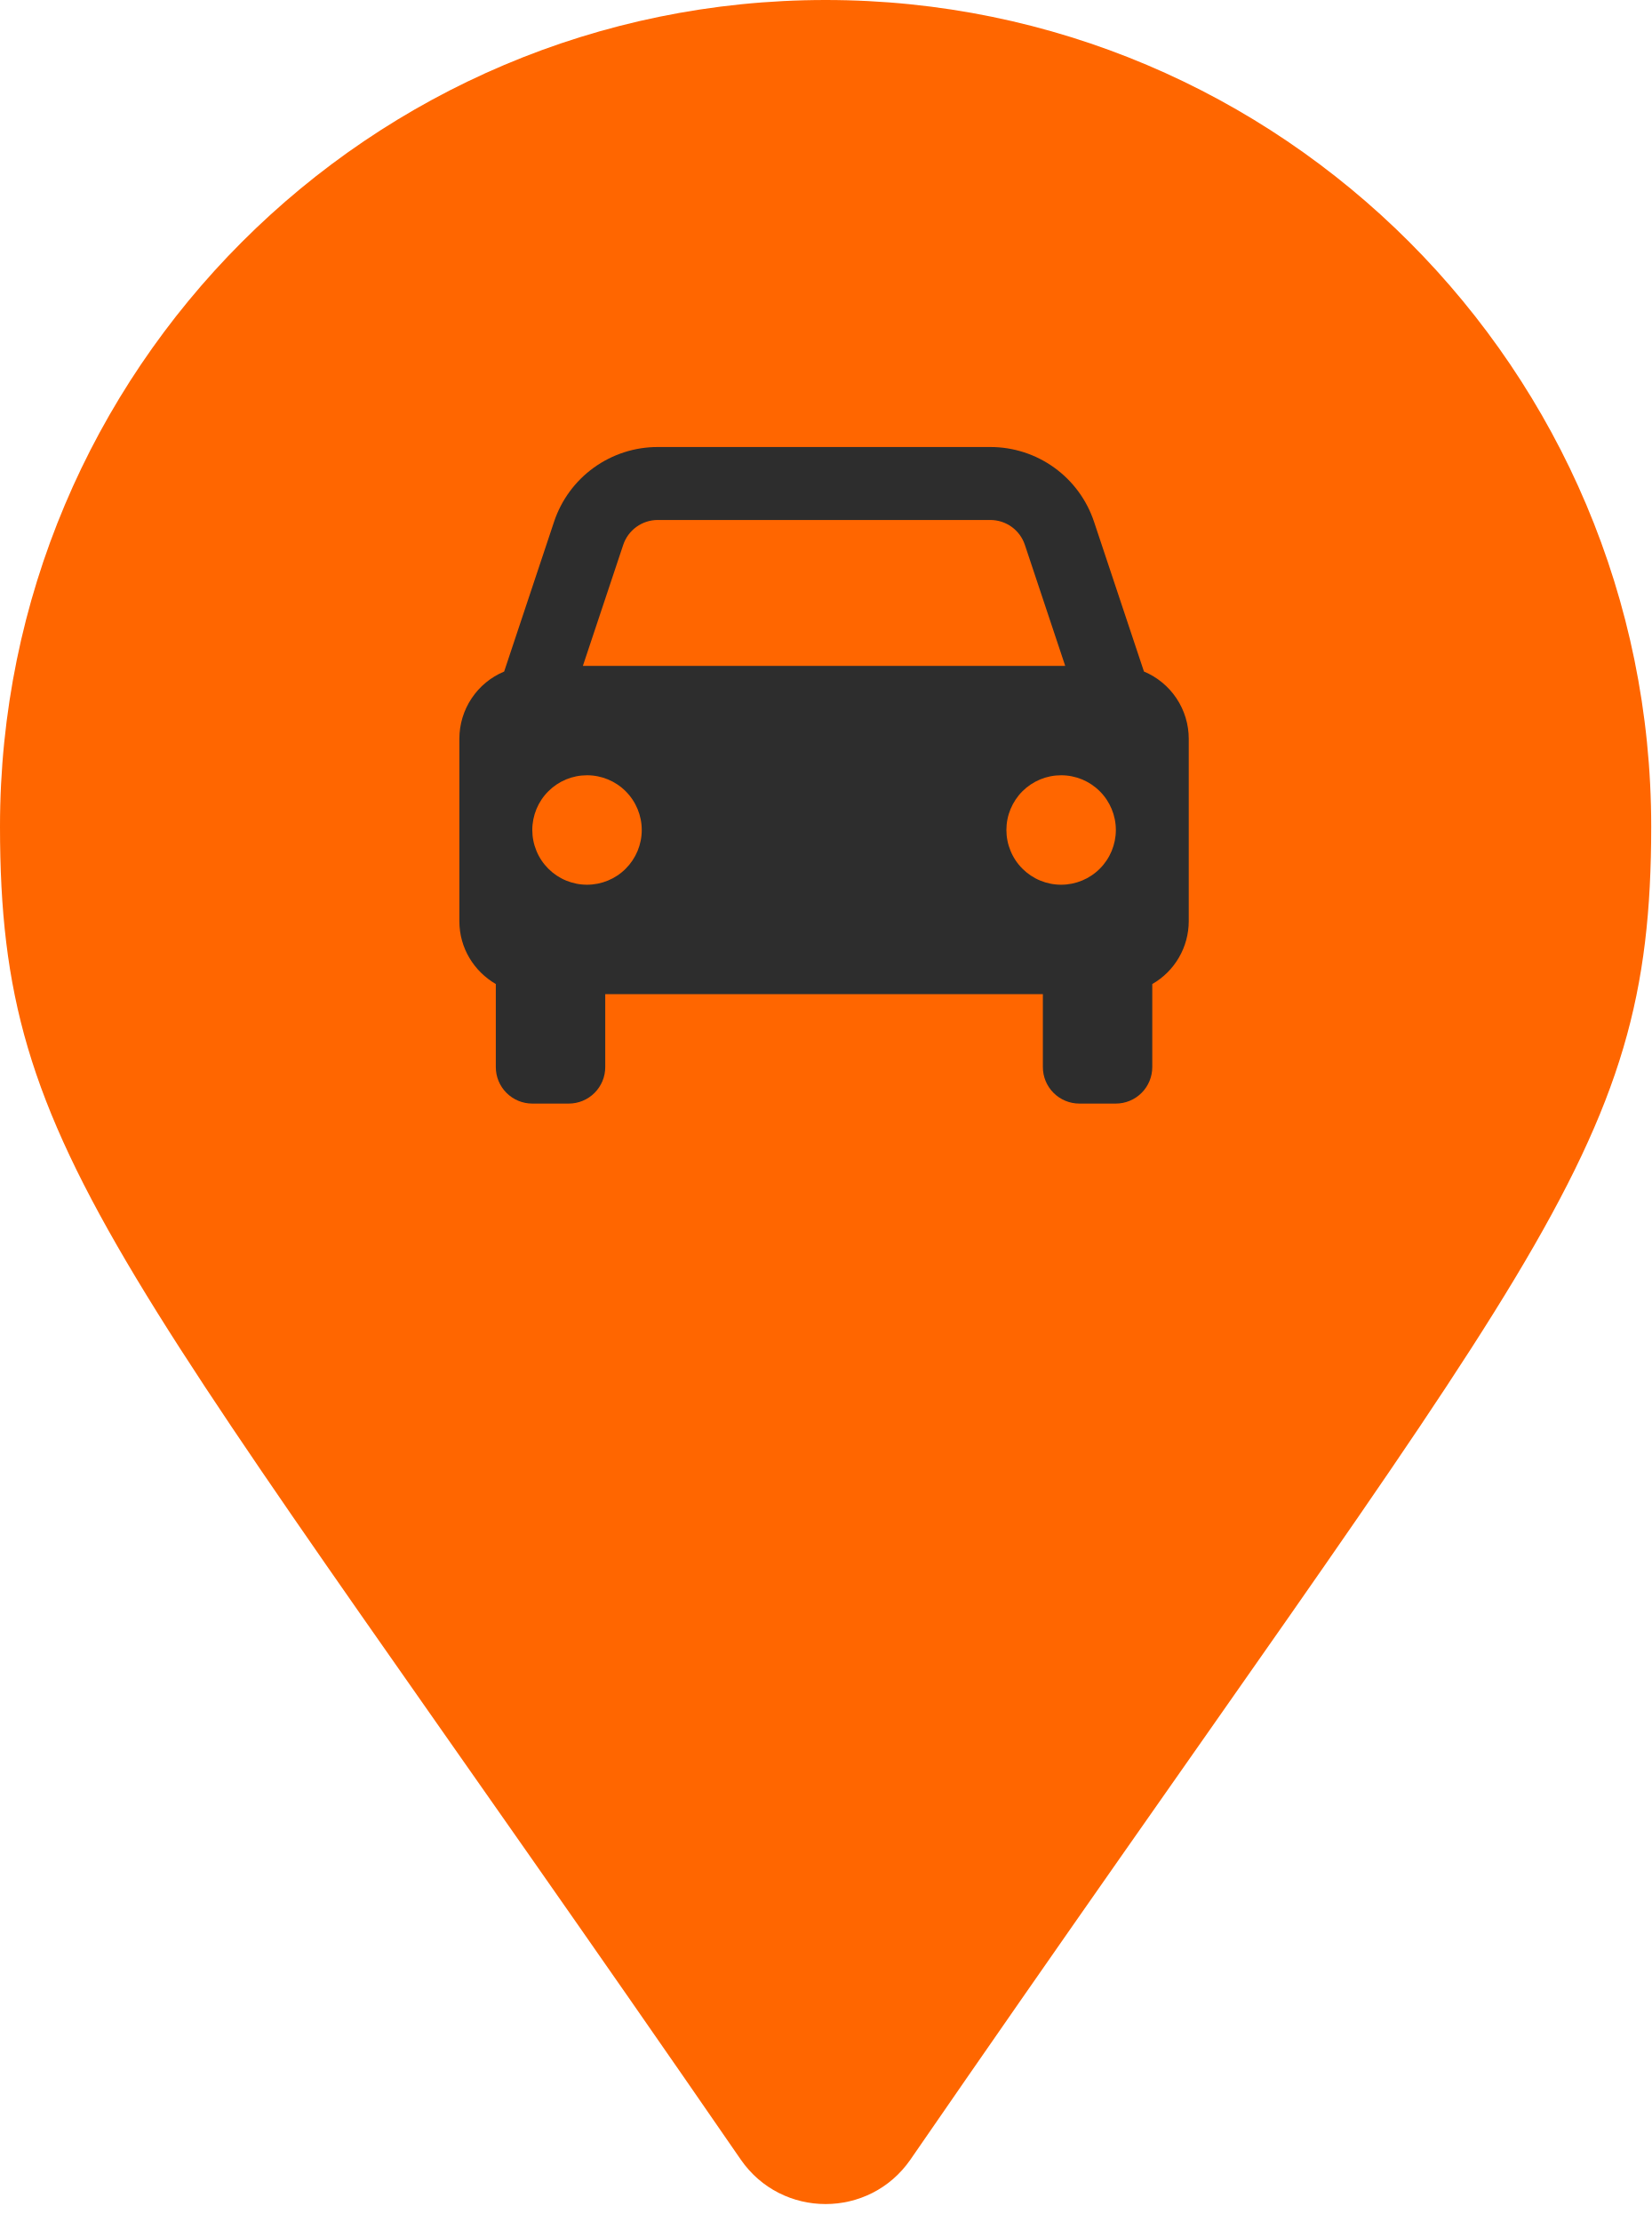
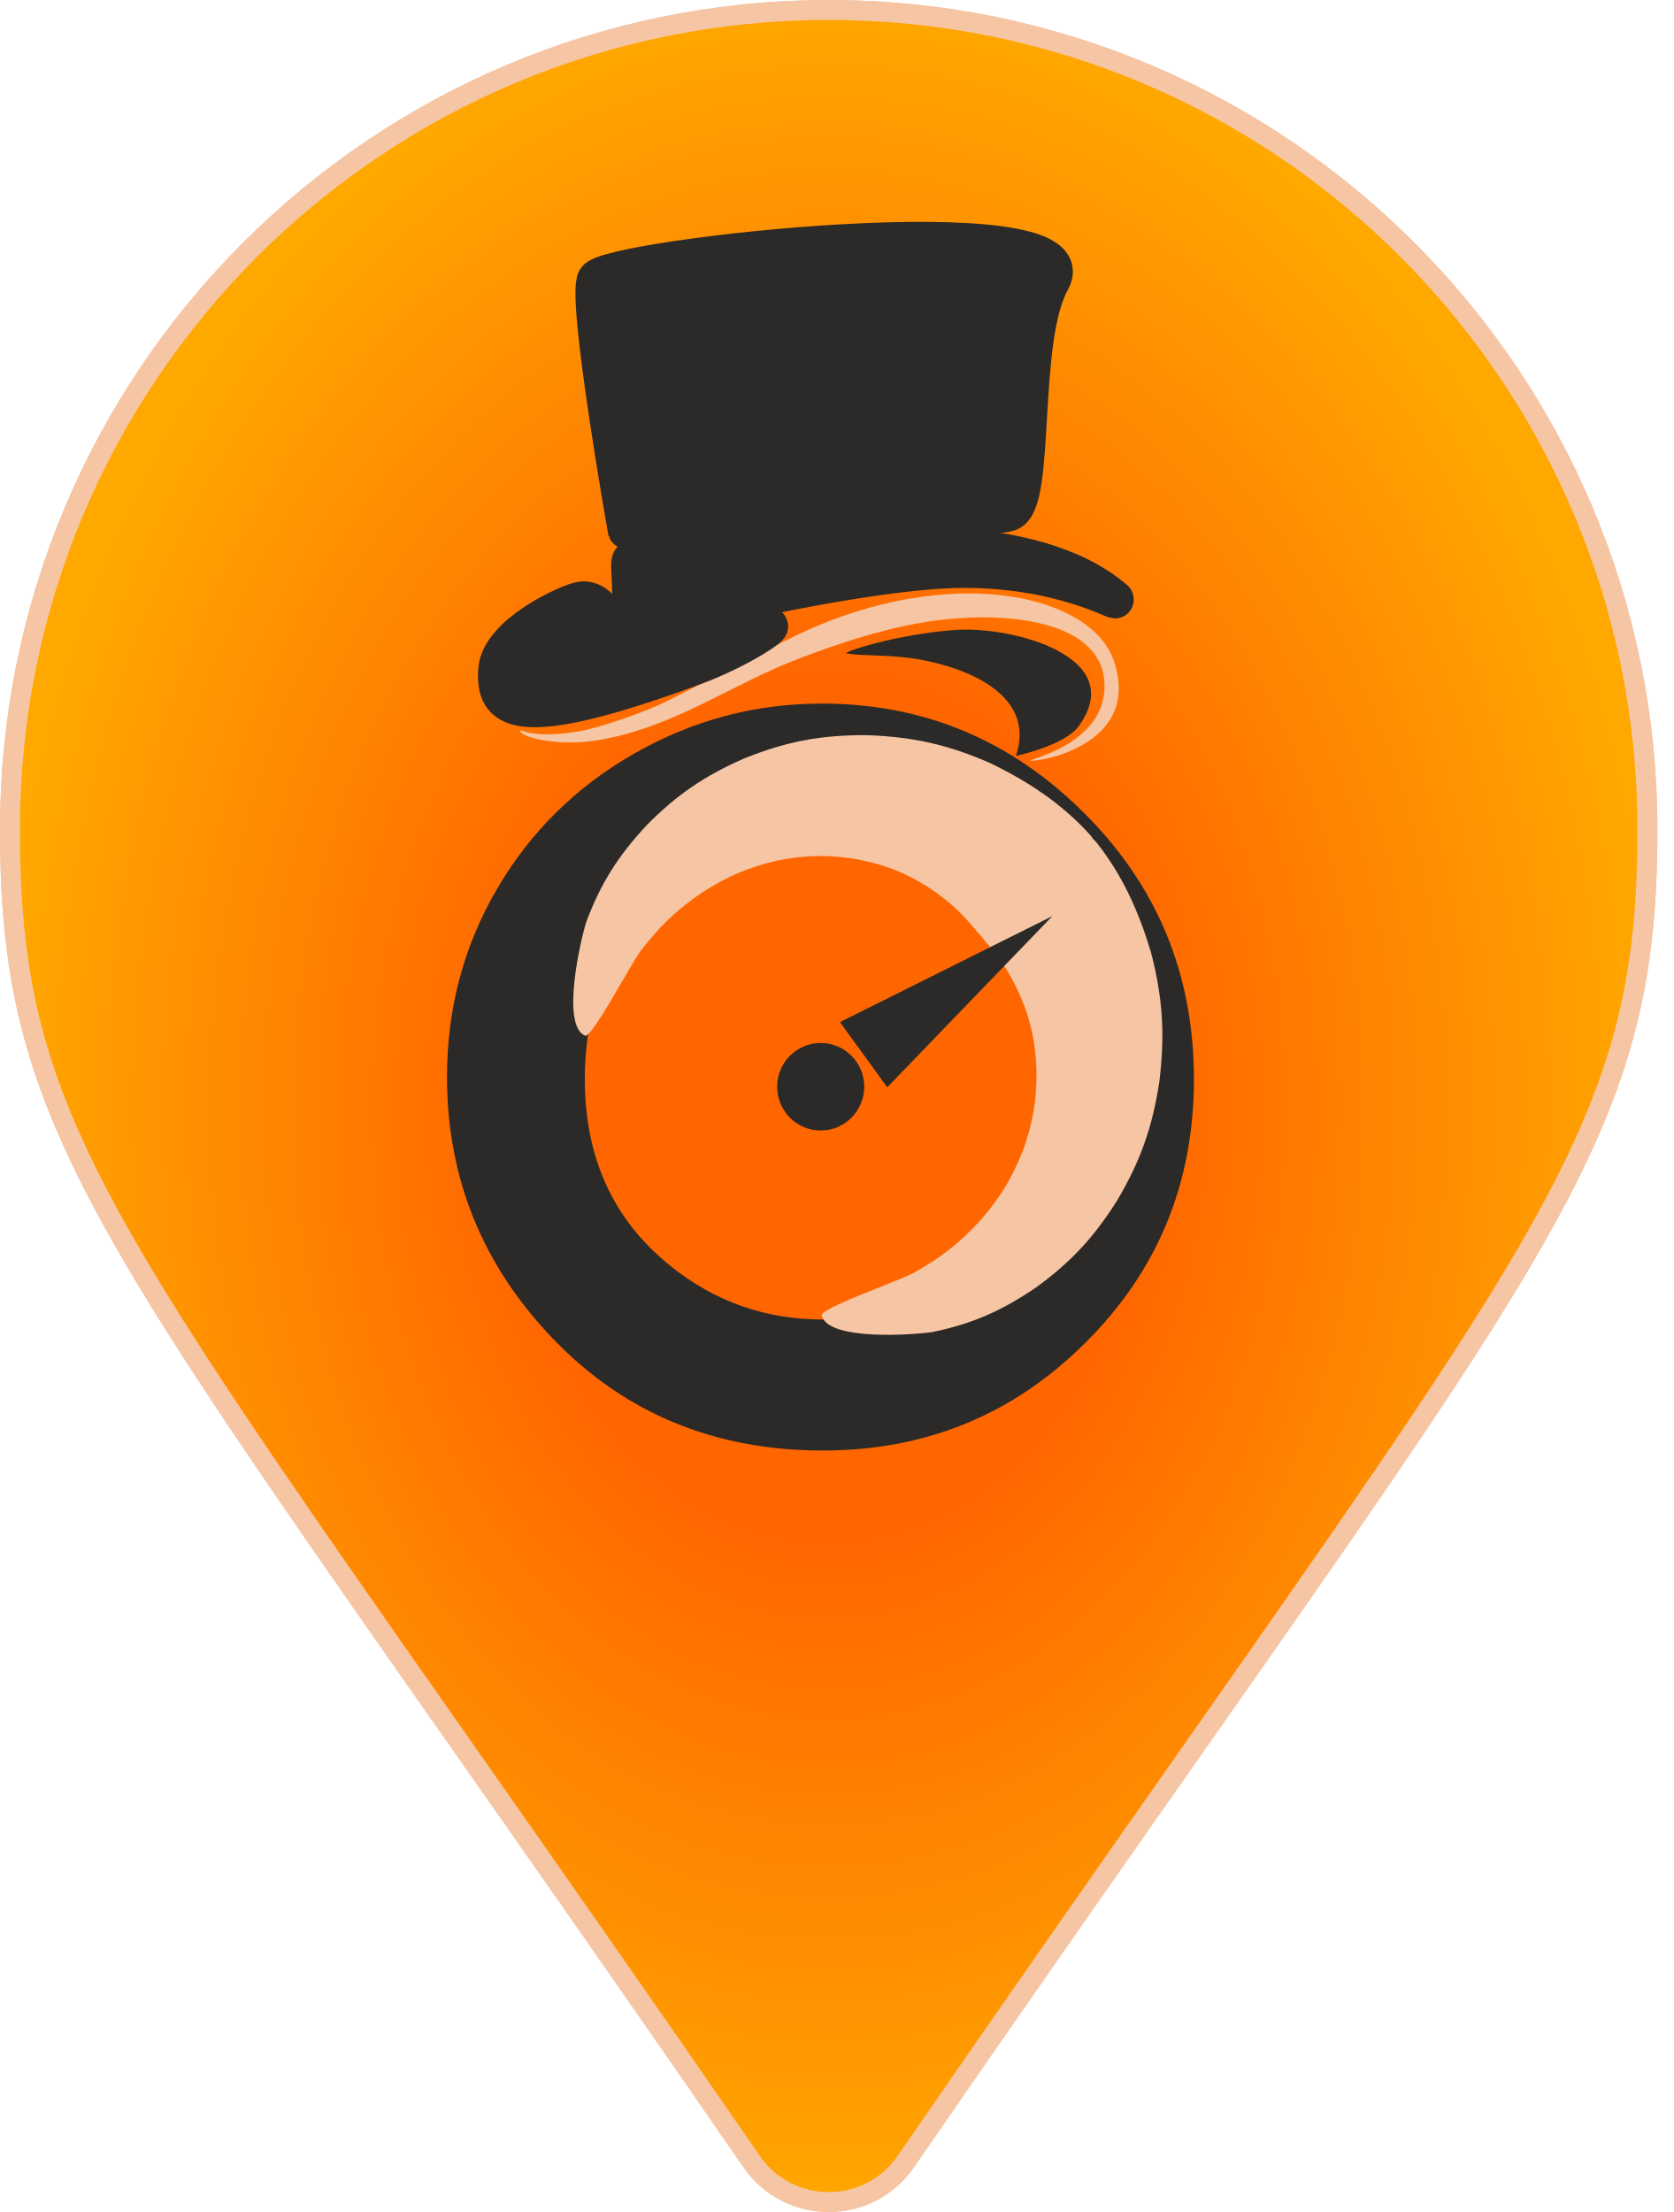
- <svg xmlns="http://www.w3.org/2000/svg" width="55" height="74" viewBox="0 0 55 74" fill="none">
-   <path d="M24.674 71.921C3.863 41.723 0 38.624 0 27.526C0 12.324 12.312 0 27.5 0C42.688 0 55 12.324 55 27.526C55 38.624 51.137 41.723 30.326 71.921C28.96 73.896 26.039 73.896 24.674 71.921Z" fill="#FF6600" />
-   <path d="M38.104 22.364L36.442 17.379C36.201 16.653 35.738 16.021 35.117 15.574C34.497 15.127 33.751 14.886 32.986 14.887H21.91C21.145 14.886 20.4 15.127 19.779 15.574C19.159 16.021 18.695 16.653 18.454 17.379L16.793 22.364C16.351 22.549 15.973 22.86 15.708 23.259C15.442 23.658 15.301 24.126 15.301 24.605V30.679C15.301 31.576 15.791 32.35 16.515 32.772V35.538C16.515 35.86 16.643 36.169 16.871 36.397C17.099 36.625 17.408 36.753 17.73 36.753H18.945C19.267 36.753 19.576 36.625 19.804 36.397C20.032 36.169 20.16 35.86 20.16 35.538V33.108H34.737V35.538C34.737 35.86 34.865 36.169 35.093 36.397C35.321 36.625 35.63 36.753 35.952 36.753H37.166C37.489 36.753 37.797 36.625 38.025 36.397C38.253 36.169 38.381 35.86 38.381 35.538V32.772C38.75 32.561 39.056 32.256 39.269 31.889C39.483 31.521 39.595 31.104 39.596 30.679V24.605C39.596 24.126 39.454 23.658 39.189 23.259C38.923 22.86 38.546 22.549 38.104 22.364ZM21.91 17.317H32.985C33.509 17.317 33.973 17.65 34.138 18.148L35.481 22.176H19.415L20.758 18.148C20.838 17.906 20.993 17.695 21.2 17.546C21.407 17.397 21.655 17.317 21.91 17.317ZM19.552 29.464C19.313 29.464 19.076 29.417 18.855 29.325C18.634 29.234 18.433 29.099 18.264 28.93C18.095 28.761 17.96 28.56 17.869 28.338C17.777 28.117 17.73 27.88 17.73 27.641C17.73 27.402 17.778 27.165 17.869 26.943C17.961 26.722 18.095 26.521 18.265 26.352C18.434 26.183 18.635 26.049 18.856 25.957C19.077 25.866 19.314 25.819 19.554 25.819C20.037 25.819 20.501 26.011 20.842 26.353C21.184 26.695 21.376 27.159 21.376 27.642C21.376 28.126 21.183 28.589 20.841 28.931C20.5 29.273 20.036 29.464 19.552 29.464ZM35.344 29.464C35.105 29.464 34.868 29.417 34.647 29.325C34.426 29.234 34.225 29.099 34.056 28.93C33.886 28.761 33.752 28.56 33.661 28.338C33.569 28.117 33.522 27.88 33.522 27.641C33.522 27.402 33.569 27.165 33.661 26.943C33.753 26.722 33.887 26.521 34.056 26.352C34.226 26.183 34.427 26.049 34.648 25.957C34.869 25.866 35.106 25.819 35.346 25.819C35.829 25.819 36.292 26.011 36.634 26.353C36.976 26.695 37.168 27.159 37.168 27.642C37.167 28.126 36.975 28.589 36.633 28.931C36.291 29.273 35.828 29.464 35.344 29.464Z" fill="#2D2D2D" />
+ <svg xmlns="http://www.w3.org/2000/svg" width="84" height="111" viewBox="0 0 84 111" fill="none">
+   <path d="M37.724 108.477C32.099 100.314 27.296 93.466 23.2 87.625C15.826 77.111 10.744 69.865 7.283 64.104C4.598 59.635 2.907 56.089 1.884 52.632C0.862 49.178 0.5 45.789 0.5 41.625C0.5 18.912 18.895 0.5 41.586 0.5C64.277 0.5 82.672 18.912 82.672 41.625C82.672 45.789 82.31 49.178 81.288 52.632C80.265 56.089 78.574 59.635 75.889 64.104C72.427 69.865 67.346 77.111 59.972 87.625C55.876 93.466 51.073 100.314 45.448 108.477C43.582 111.175 39.59 111.174 37.724 108.477Z" fill="url(#paint0_radial_121_28)" stroke="#F6C5A3" />
+   <path d="M37.724 108.477C32.099 100.314 27.296 93.466 23.2 87.625C15.826 77.111 10.744 69.865 7.283 64.104C4.598 59.635 2.907 56.089 1.884 52.632C0.862 49.178 0.5 45.789 0.5 41.625C0.5 18.912 18.895 0.5 41.586 0.5C64.277 0.5 82.672 18.912 82.672 41.625C82.672 45.789 82.31 49.178 81.288 52.632C80.265 56.089 78.574 59.635 75.889 64.104C72.427 69.865 67.346 77.111 59.972 87.625C55.876 93.466 51.073 100.314 45.448 108.477C43.582 111.175 39.59 111.174 37.724 108.477Z" fill="url(#paint1_radial_121_28)" stroke="#F6C5A3" />
+   <path fill-rule="evenodd" clip-rule="evenodd" d="M42.498 32.795C42.17 32.742 45.046 31.812 47.955 31.61C50.767 31.415 56.683 32.932 54.126 36.447C53.422 37.415 50.979 37.935 50.979 37.935C52.082 34.685 48.075 33.358 45.745 33.031C44.46 32.851 43.234 32.916 42.498 32.795Z" fill="#2B2A29" />
+   <path fill-rule="evenodd" clip-rule="evenodd" d="M26.102 36.677C26.101 36.543 26.636 37.115 29.096 36.693C29.982 36.541 32.157 35.825 33.46 35.189C34.906 34.483 39.184 32.182 40.911 31.45C48.247 28.343 54.792 29.954 55.887 33.141C57.246 37.096 52.785 38.125 51.849 38.17C50.805 38.22 55.744 37.585 55.411 34.102C55.16 31.47 51.407 30.699 47.583 31.066C44.689 31.343 41.755 32.424 40.269 32.98C36.693 34.317 33.934 36.46 30.086 37.131C27.961 37.501 26.106 36.966 26.102 36.677Z" fill="#F6C5A3" />
+   <path fill-rule="evenodd" clip-rule="evenodd" d="M29.202 30.122C28.66 30.163 25.04 31.772 24.941 33.644C24.842 35.516 25.593 36.846 34.77 33.468C37.129 32.6 38.886 31.375 38.569 31.417C37.687 31.533 31.514 32.836 30.689 33.007C29.578 33.236 28.695 32.942 29.805 32.188C30.916 31.433 30.183 30.049 29.202 30.122Z" fill="#2B2A29" stroke="#2B2A29" stroke-width="1.89" stroke-miterlimit="22.926" />
+   <path fill-rule="evenodd" clip-rule="evenodd" d="M31.669 28.103C31.485 28.209 31.856 29.973 31.501 30.747C31.146 31.522 31.726 31.145 34.148 30.749C37.083 30.268 42.027 29.013 46.733 28.627C52.603 28.145 56.249 30.335 55.937 30.067C53.906 28.317 50.702 27.568 47.664 27.441C41.333 27.177 31.908 27.966 31.669 28.103Z" fill="#2B2A29" stroke="#2B2A29" stroke-width="1.89" stroke-miterlimit="22.926" />
+   <path fill-rule="evenodd" clip-rule="evenodd" d="M31.442 26.603C31.477 26.686 49.234 26.193 50.641 25.71C52.049 25.227 51.09 17.071 52.758 14.092C54.921 10.23 30.593 12.914 29.913 14.006C29.368 14.881 31.442 26.603 31.442 26.603Z" fill="#2B2A29" stroke="#2B2A29" stroke-width="1.89" stroke-miterlimit="22.926" />
+   <path d="M41.256 35.306C46.358 35.309 50.74 37.139 54.401 40.796C58.079 44.453 59.916 48.91 59.914 54.166C59.911 59.374 58.093 63.781 54.461 67.386C50.845 70.991 46.453 72.792 41.285 72.789C35.872 72.787 31.376 70.932 27.796 67.227C24.216 63.521 22.428 59.121 22.431 54.026C22.433 50.613 23.268 47.476 24.938 44.614C26.607 41.752 28.898 39.489 31.81 37.824C34.738 36.144 37.887 35.304 41.256 35.306ZM41.179 41.954C37.842 41.952 35.037 43.099 32.763 45.394C30.488 47.69 29.35 50.609 29.348 54.151C29.346 58.097 30.776 61.219 33.636 63.518C35.859 65.314 38.41 66.213 41.288 66.215C44.543 66.216 47.316 65.053 49.606 62.725C51.897 60.397 53.043 57.527 53.045 54.114C53.047 50.718 51.895 47.846 49.591 45.5C47.286 43.137 44.482 41.955 41.179 41.954Z" fill="#2B2A29" />
+   <path d="M41.183 56.472C42.248 56.472 43.111 55.605 43.112 54.534C43.112 53.463 42.25 52.594 41.185 52.594C40.12 52.593 39.256 53.461 39.256 54.532C39.255 55.603 40.118 56.471 41.183 56.472Z" fill="#2B2A29" stroke="#2B2A29" stroke-width="0.514" stroke-miterlimit="22.926" />
+   <path d="M55.025 42.277C54.971 42.212 54.919 42.158 54.855 42.102C54.855 42.102 54.853 42.1 54.852 42.099C54.813 42.032 54.769 41.971 54.718 41.913C53.312 40.349 51.634 39.243 49.761 38.325C47.61 37.371 45.839 36.975 43.487 36.89C41.188 36.881 39.449 37.206 37.316 38.072C35.343 38.94 33.961 39.88 32.442 41.419C31.022 42.949 30.142 44.323 29.413 46.286C29.147 47.126 28.118 51.502 29.382 51.98C29.813 51.891 31.605 48.467 32.148 47.719C33.1 46.478 33.976 45.637 35.27 44.762C36.514 43.969 37.568 43.517 39.004 43.185C40.439 42.903 41.56 42.883 43.004 43.117C44.383 43.385 45.392 43.77 46.583 44.517C47.749 45.301 48.263 45.825 49.135 46.87C49.163 46.903 49.195 46.93 49.228 46.958C49.228 46.959 49.229 46.96 49.229 46.961C49.253 47 49.277 47.036 49.306 47.072C50.189 48.101 50.624 48.702 51.206 49.982C51.751 51.285 51.97 52.354 52.016 53.772C52.021 55.248 51.827 56.364 51.327 57.752C50.779 59.134 50.174 60.114 49.204 61.233C48.147 62.388 47.187 63.131 45.826 63.887C45.011 64.313 41.383 65.567 41.23 65.985C41.499 67.321 45.938 66.975 46.801 66.841C48.834 66.42 50.316 65.754 52.032 64.576C53.773 63.301 54.909 62.067 56.064 60.234C57.243 58.241 57.832 56.554 58.181 54.26C58.465 51.899 58.353 50.07 57.755 47.775C57.151 45.766 56.332 43.921 55.025 42.277Z" fill="#F6C5A3" />
+   <path fill-rule="evenodd" clip-rule="evenodd" d="M51.013 47.29L47.789 50.632L44.566 53.975L43.642 52.703L42.718 51.43L46.865 49.36L51.013 47.29Z" fill="#2B2A29" stroke="#2B2A29" stroke-width="0.756" stroke-miterlimit="22.926" />
+   <defs>
+     <radialGradient id="paint0_radial_121_28" cx="0" cy="0" r="1" gradientUnits="userSpaceOnUse" gradientTransform="translate(41.5859 55.5) rotate(90) scale(55.5 41.5859)">
+       <stop offset="0.385" stop-color="#FF6600" />
+       <stop offset="1" stop-color="#FFA800" />
+       <stop offset="1" stop-color="#FFA800" />
+     </radialGradient>
+     <radialGradient id="paint1_radial_121_28" cx="0" cy="0" r="1" gradientUnits="userSpaceOnUse" gradientTransform="translate(41.5859 55.5) rotate(90) scale(55.5 41.5859)">
+       <stop offset="0.385" stop-color="#FF6600" />
+       <stop offset="1" stop-color="#FFA800" />
+       <stop offset="1" stop-color="#FFA800" />
+     </radialGradient>
+   </defs>
</svg>
